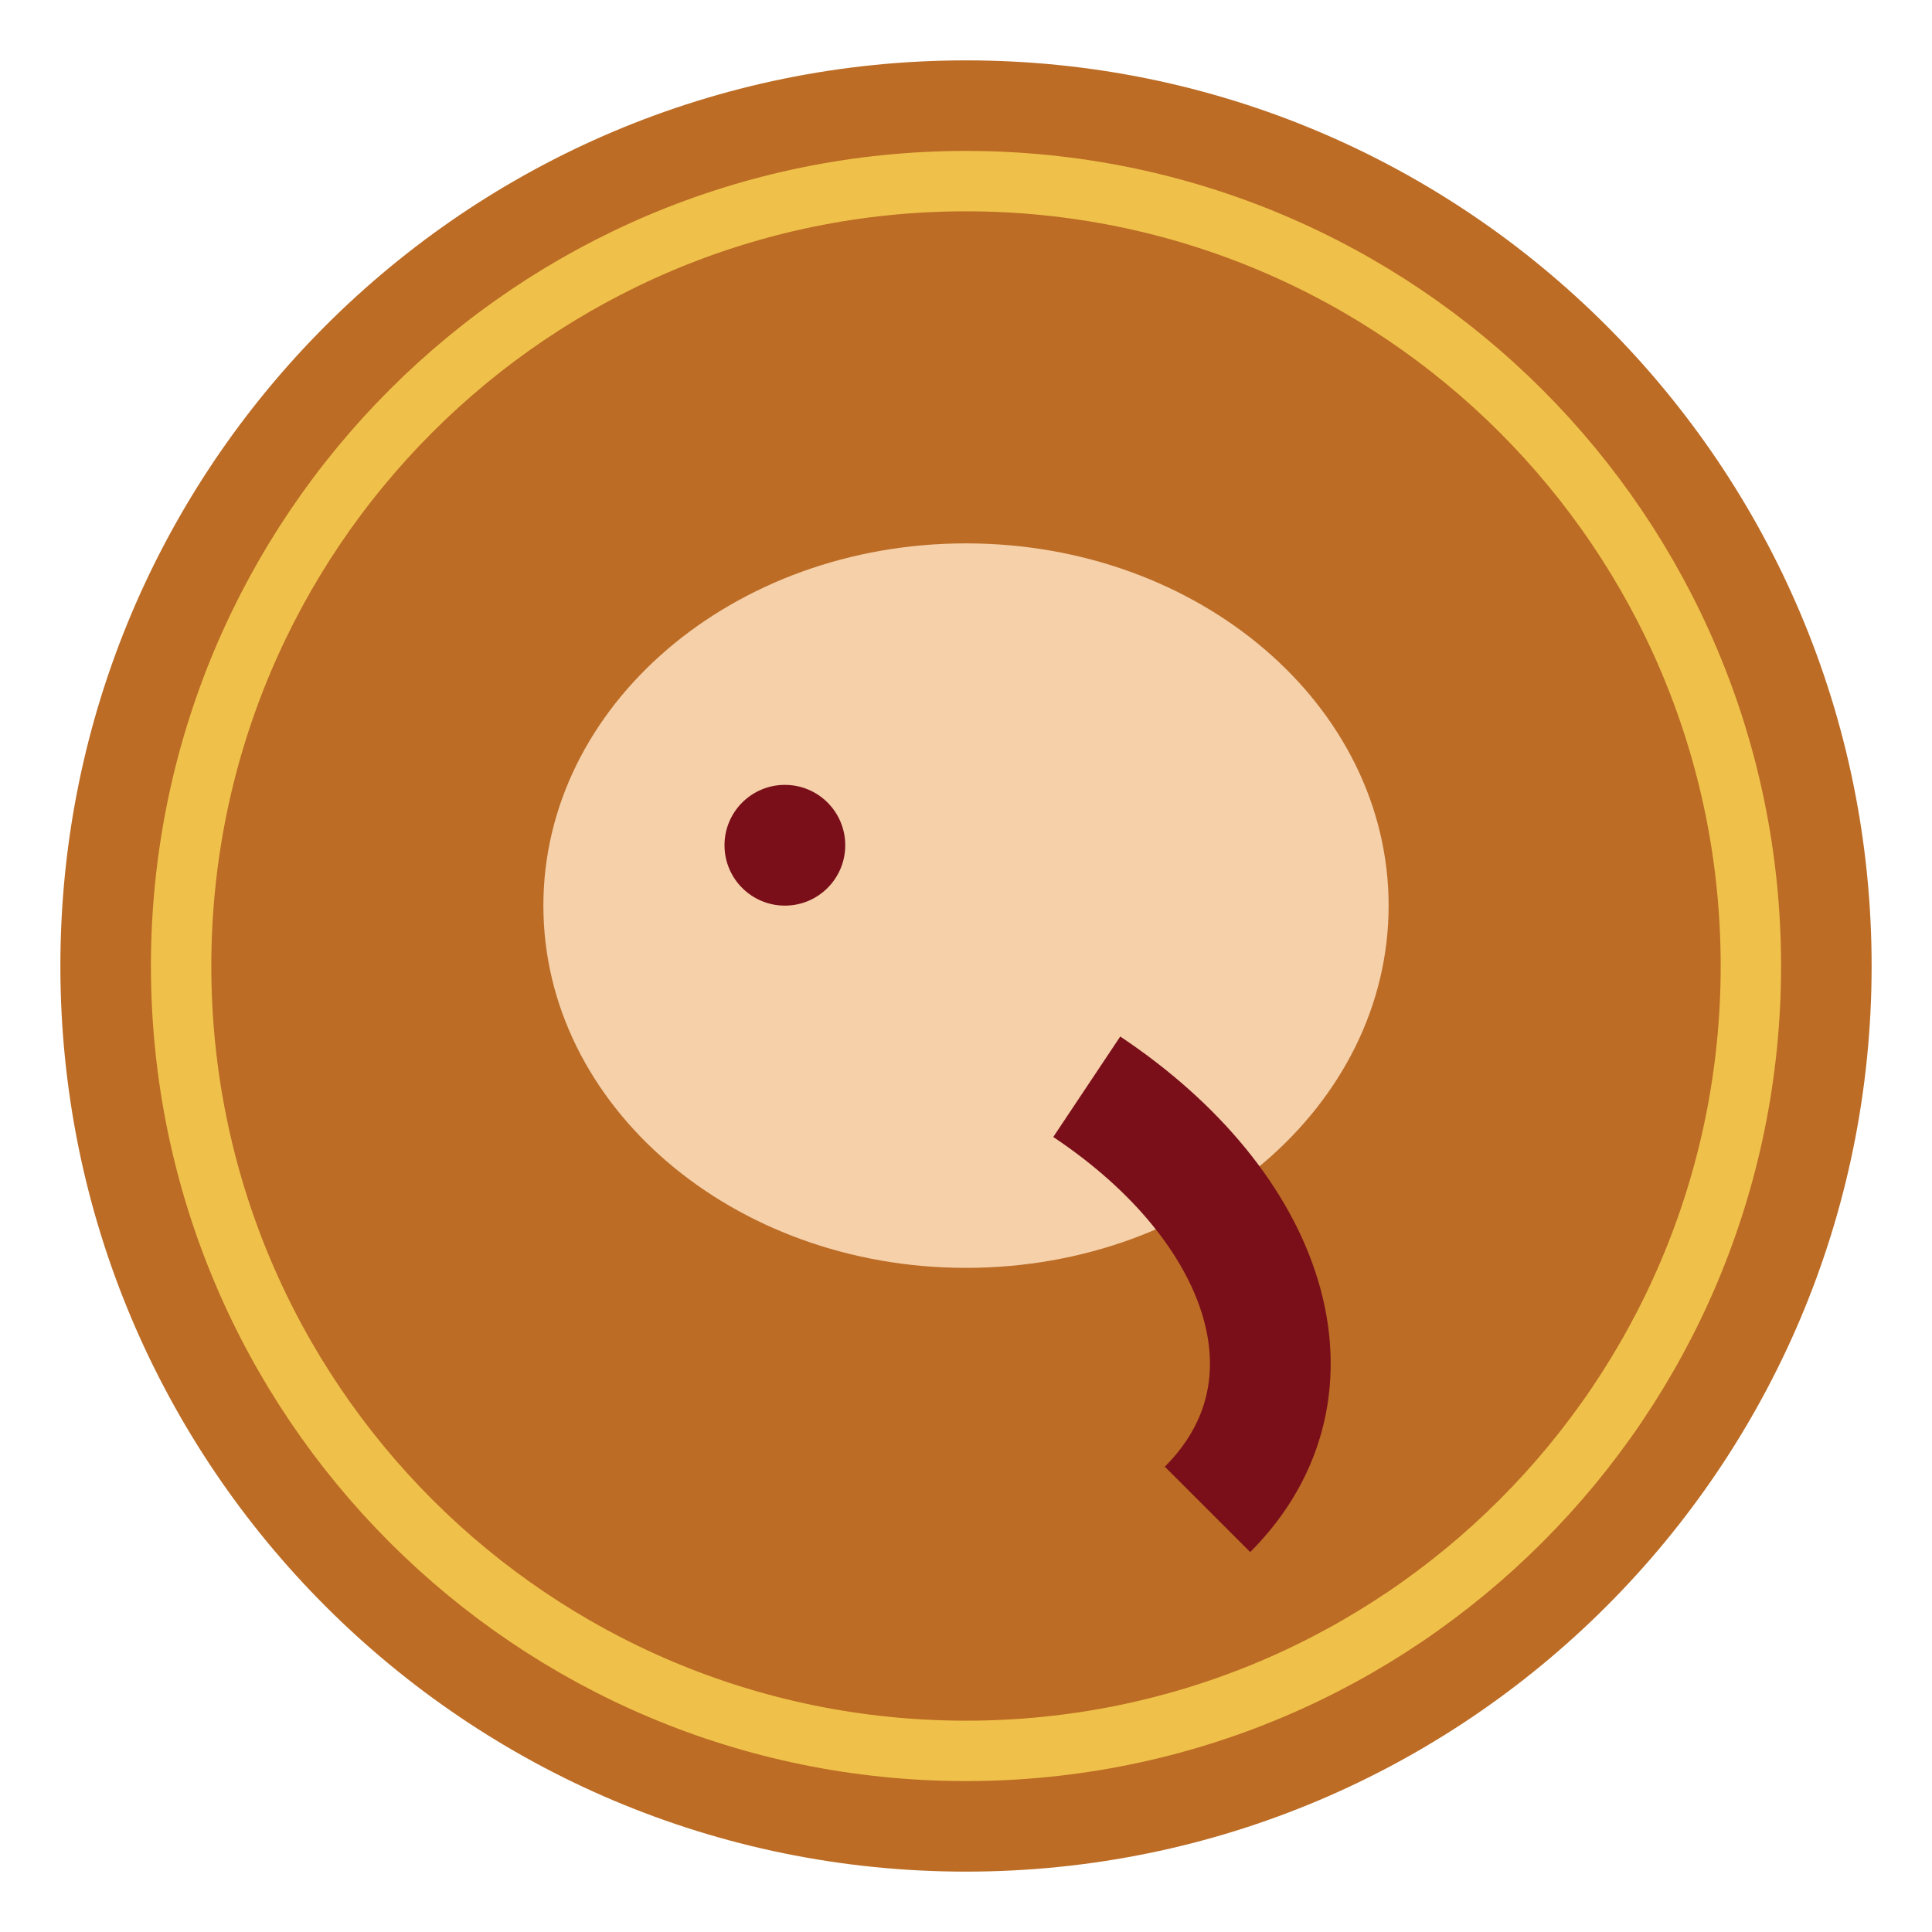
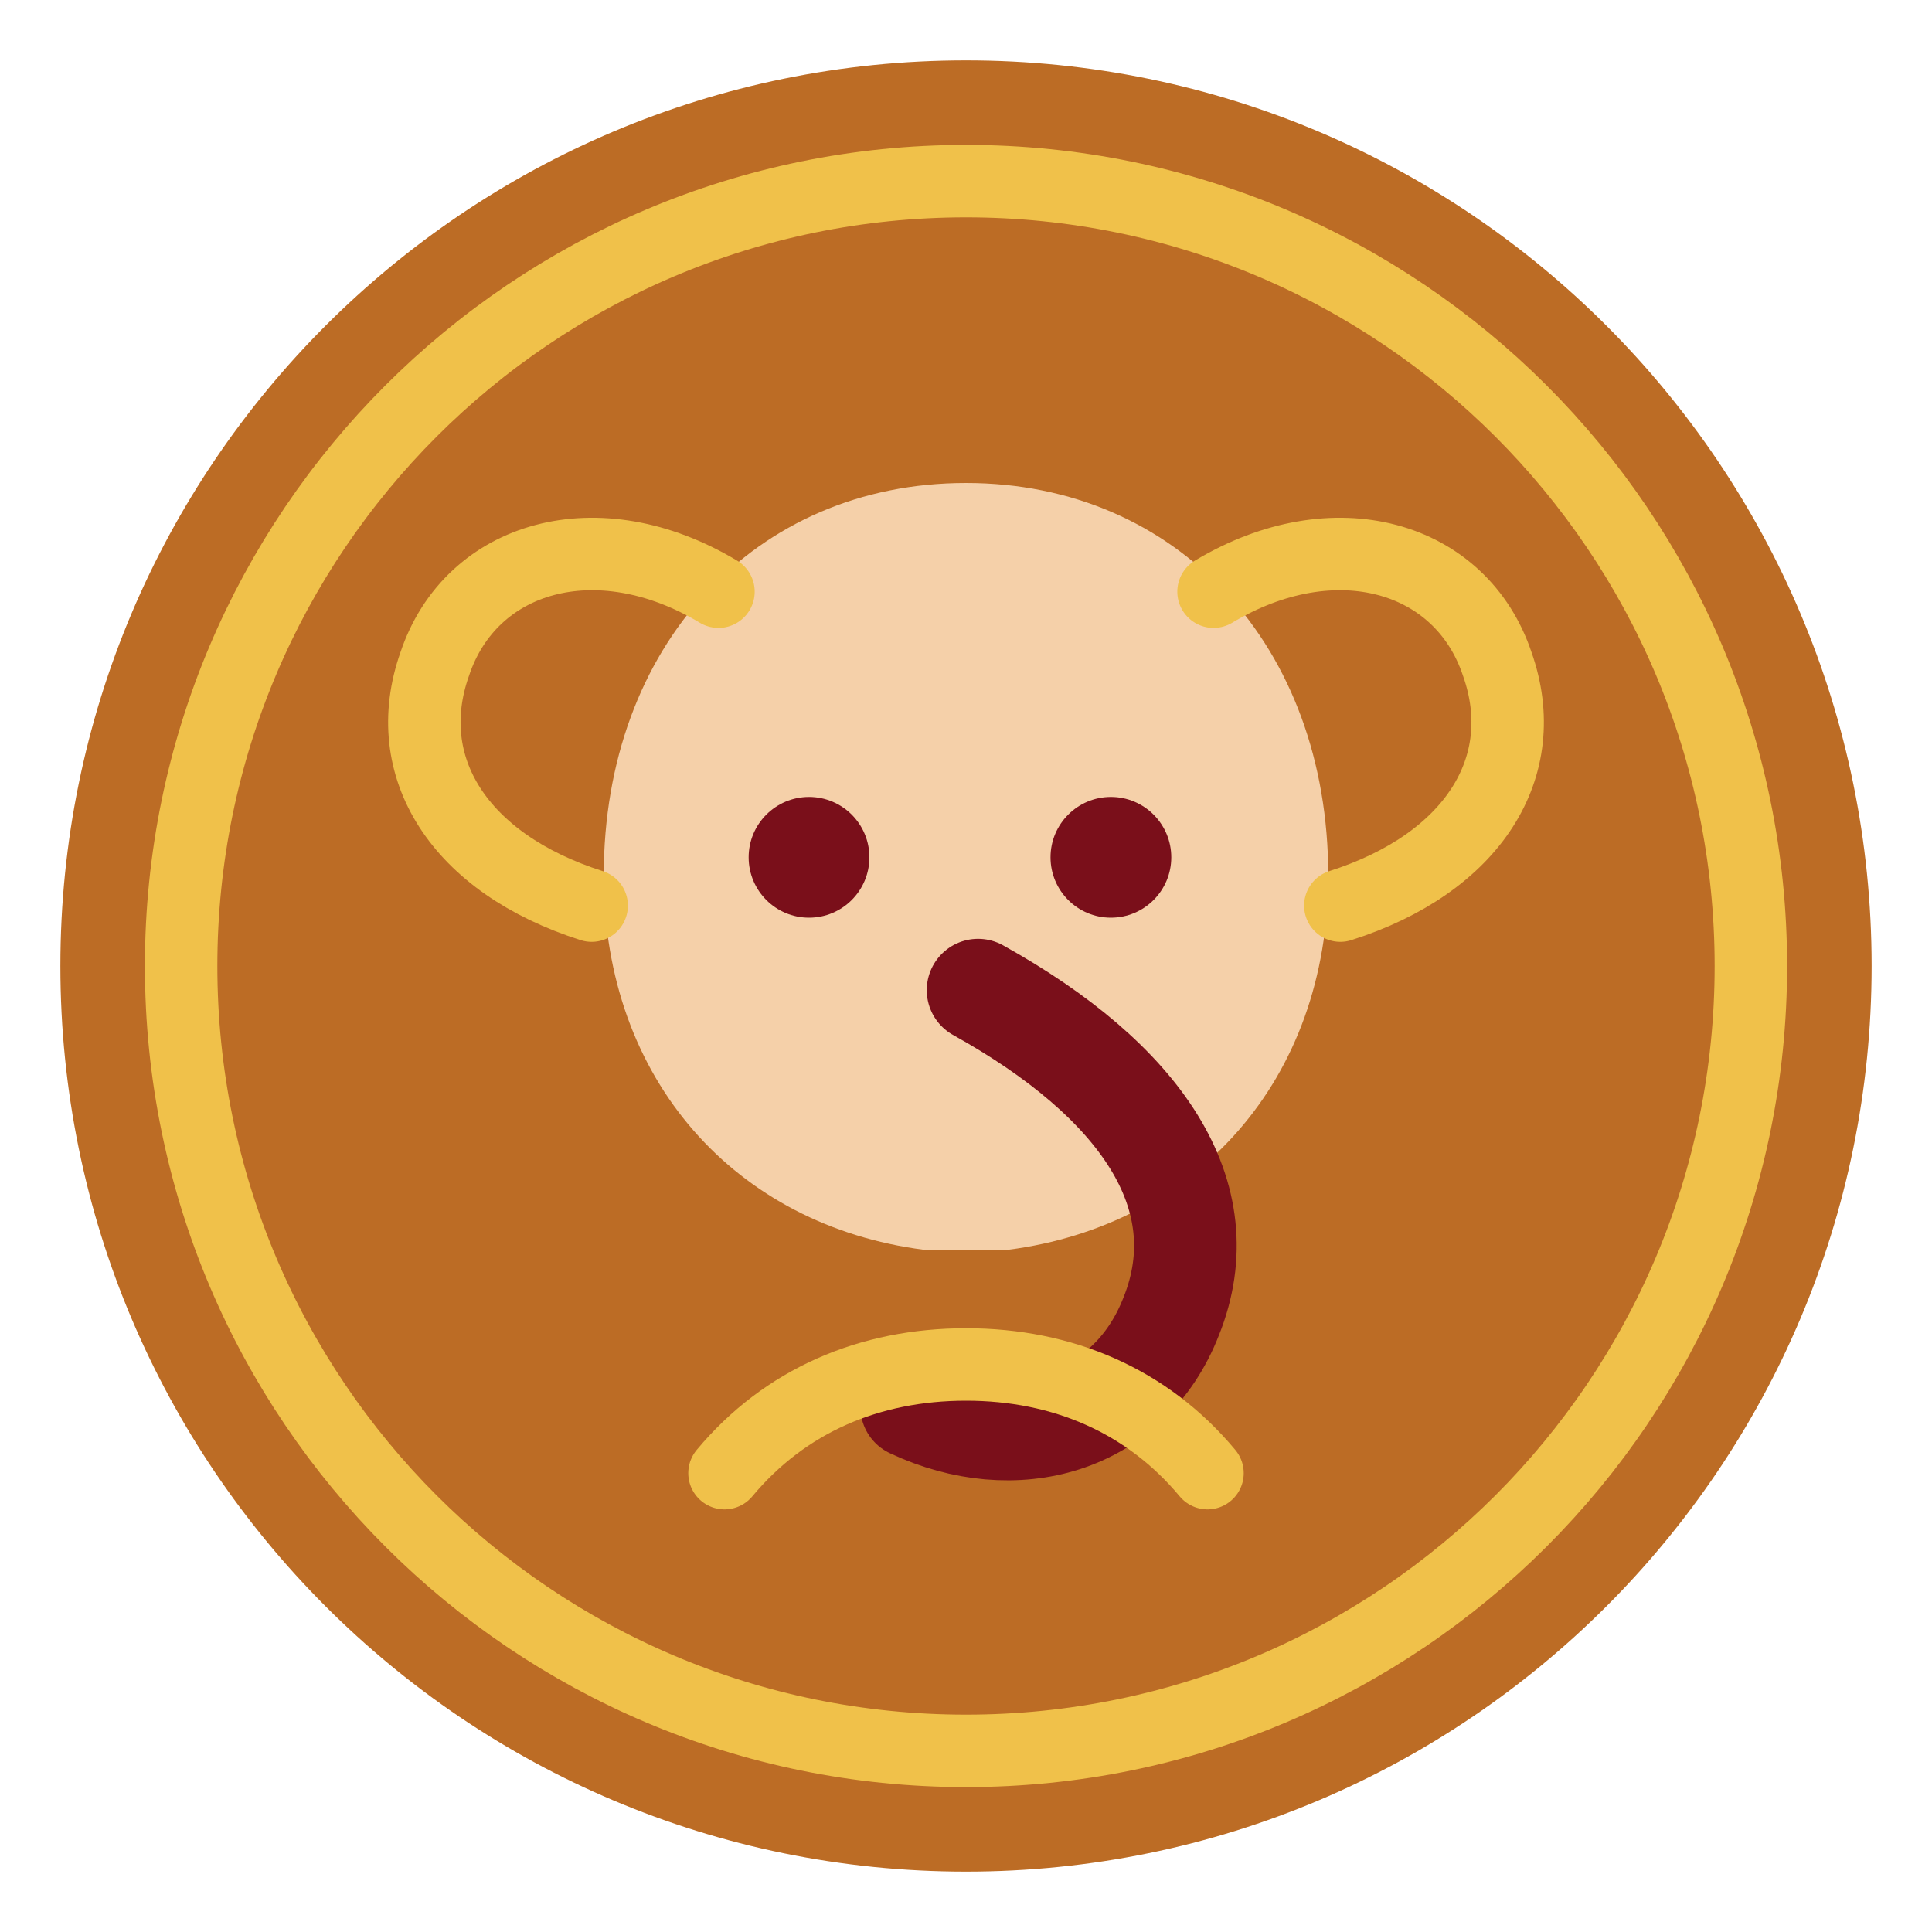
<svg xmlns="http://www.w3.org/2000/svg" viewBox="0 0 32 32">
  <circle cx="16" cy="16" r="15" fill="#BC6C25" />
-   <circle cx="16" cy="16" r="13" fill="none" stroke="#F0C14A" stroke-width="1" />
-   <ellipse cx="16" cy="15" rx="7" ry="6" fill="#F5D0A9" />
-   <path d="M18 18c3 2 4 5 2 7" stroke="#7A0F1A" stroke-width="2" fill="none" />
-   <circle cx="13" cy="14" r="1" fill="#7A0F1A" />
+   <circle cx="16" cy="16" r="13" fill="none" stroke="#F0C14A" stroke-width="1.2" />
+   <path d="M10 14.5c0-3.8 2.5-6.5 6-6.5s6 2.7 6 6.5c0 3.4-2.2 5.8-5.3 6.2h-1.4C12.2 20.3 10 17.9 10 14.5z" fill="#F5D0A9" />
+   <path d="M9.8 15c-2.2-.7-3.2-2.3-2.6-4 .6-1.8 2.7-2.4 4.7-1.2M22.2 15c2.2-.7 3.2-2.3 2.6-4-.6-1.8-2.7-2.4-4.7-1.2" fill="none" stroke="#F0C14A" stroke-width="1.2" stroke-linecap="round" />
+   <path d="M16.2 16.4c2.7 1.5 4 3.4 3.2 5.4-.7 1.8-2.6 2.3-4.3 1.5" fill="none" stroke="#7A0F1A" stroke-width="1.7" stroke-linecap="round" />
+   <circle cx="13.4" cy="14.2" r="1" fill="#7A0F1A" />
+   <circle cx="18.4" cy="14.2" r="1" fill="#7A0F1A" />
+   <path d="M12 24.4c1-1.2 2.4-1.8 4-1.8s3 .6 4 1.8" fill="none" stroke="#F0C14A" stroke-width="1.2" stroke-linecap="round" />
</svg>
